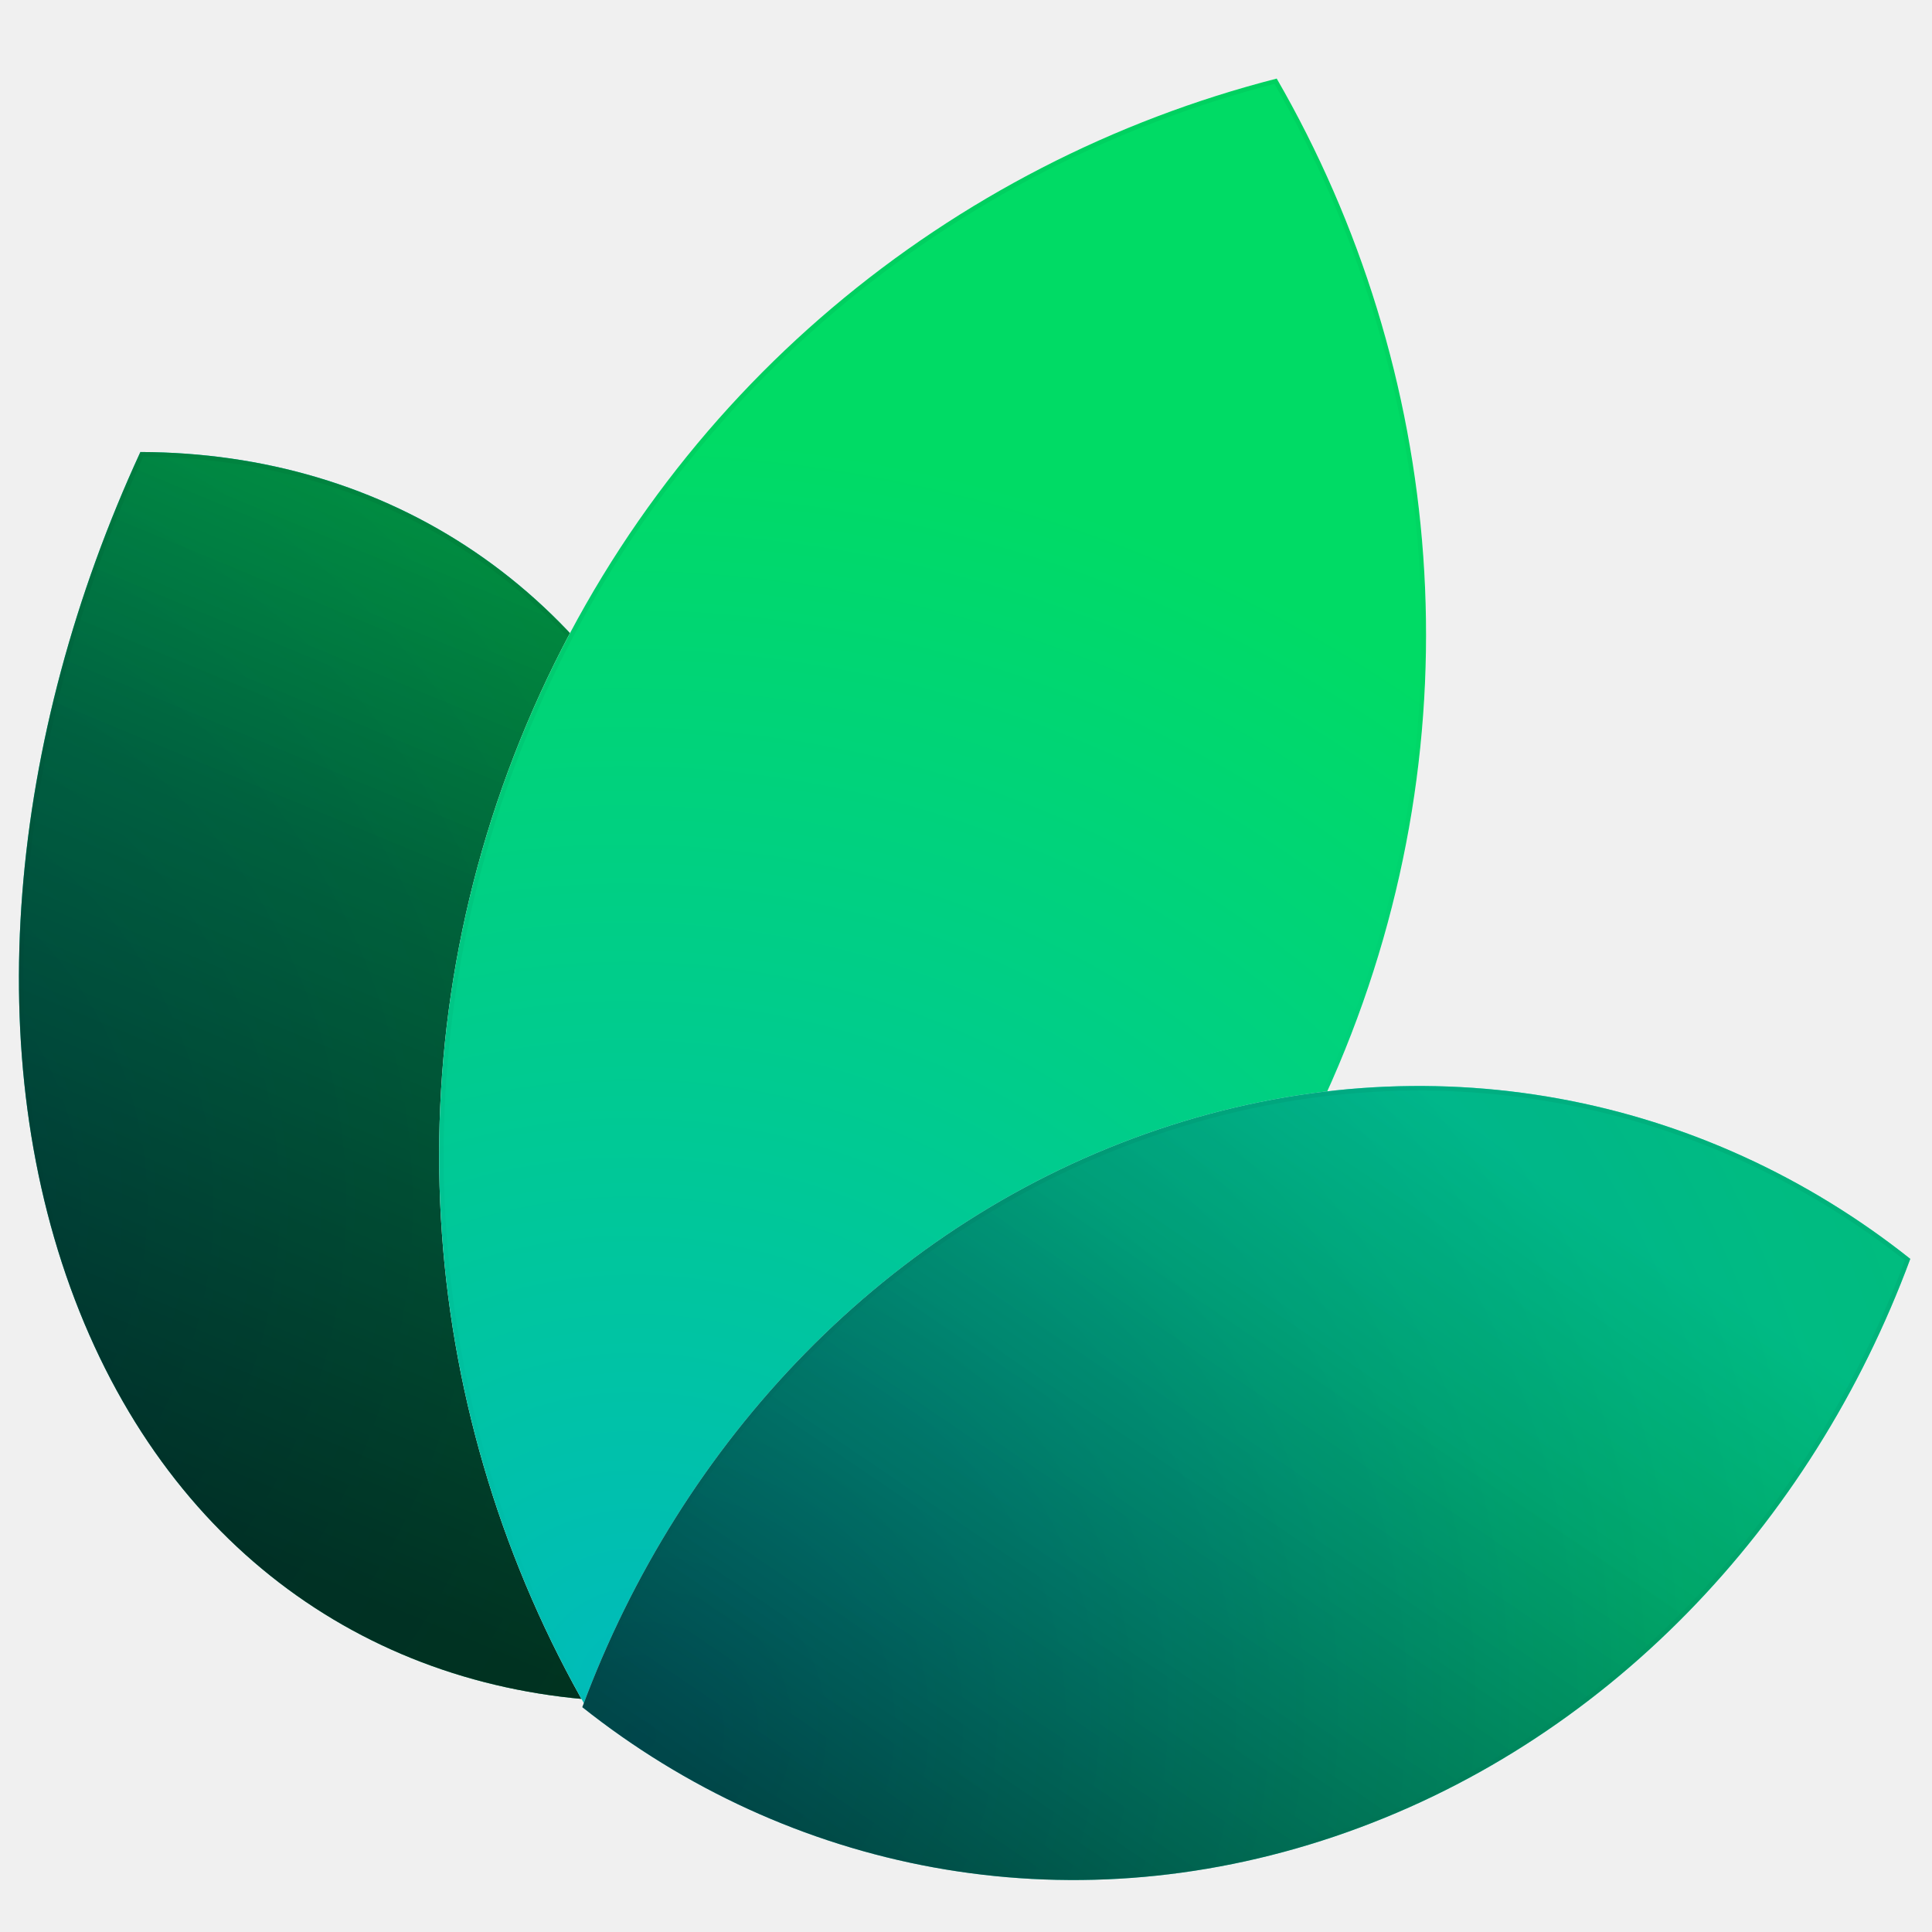
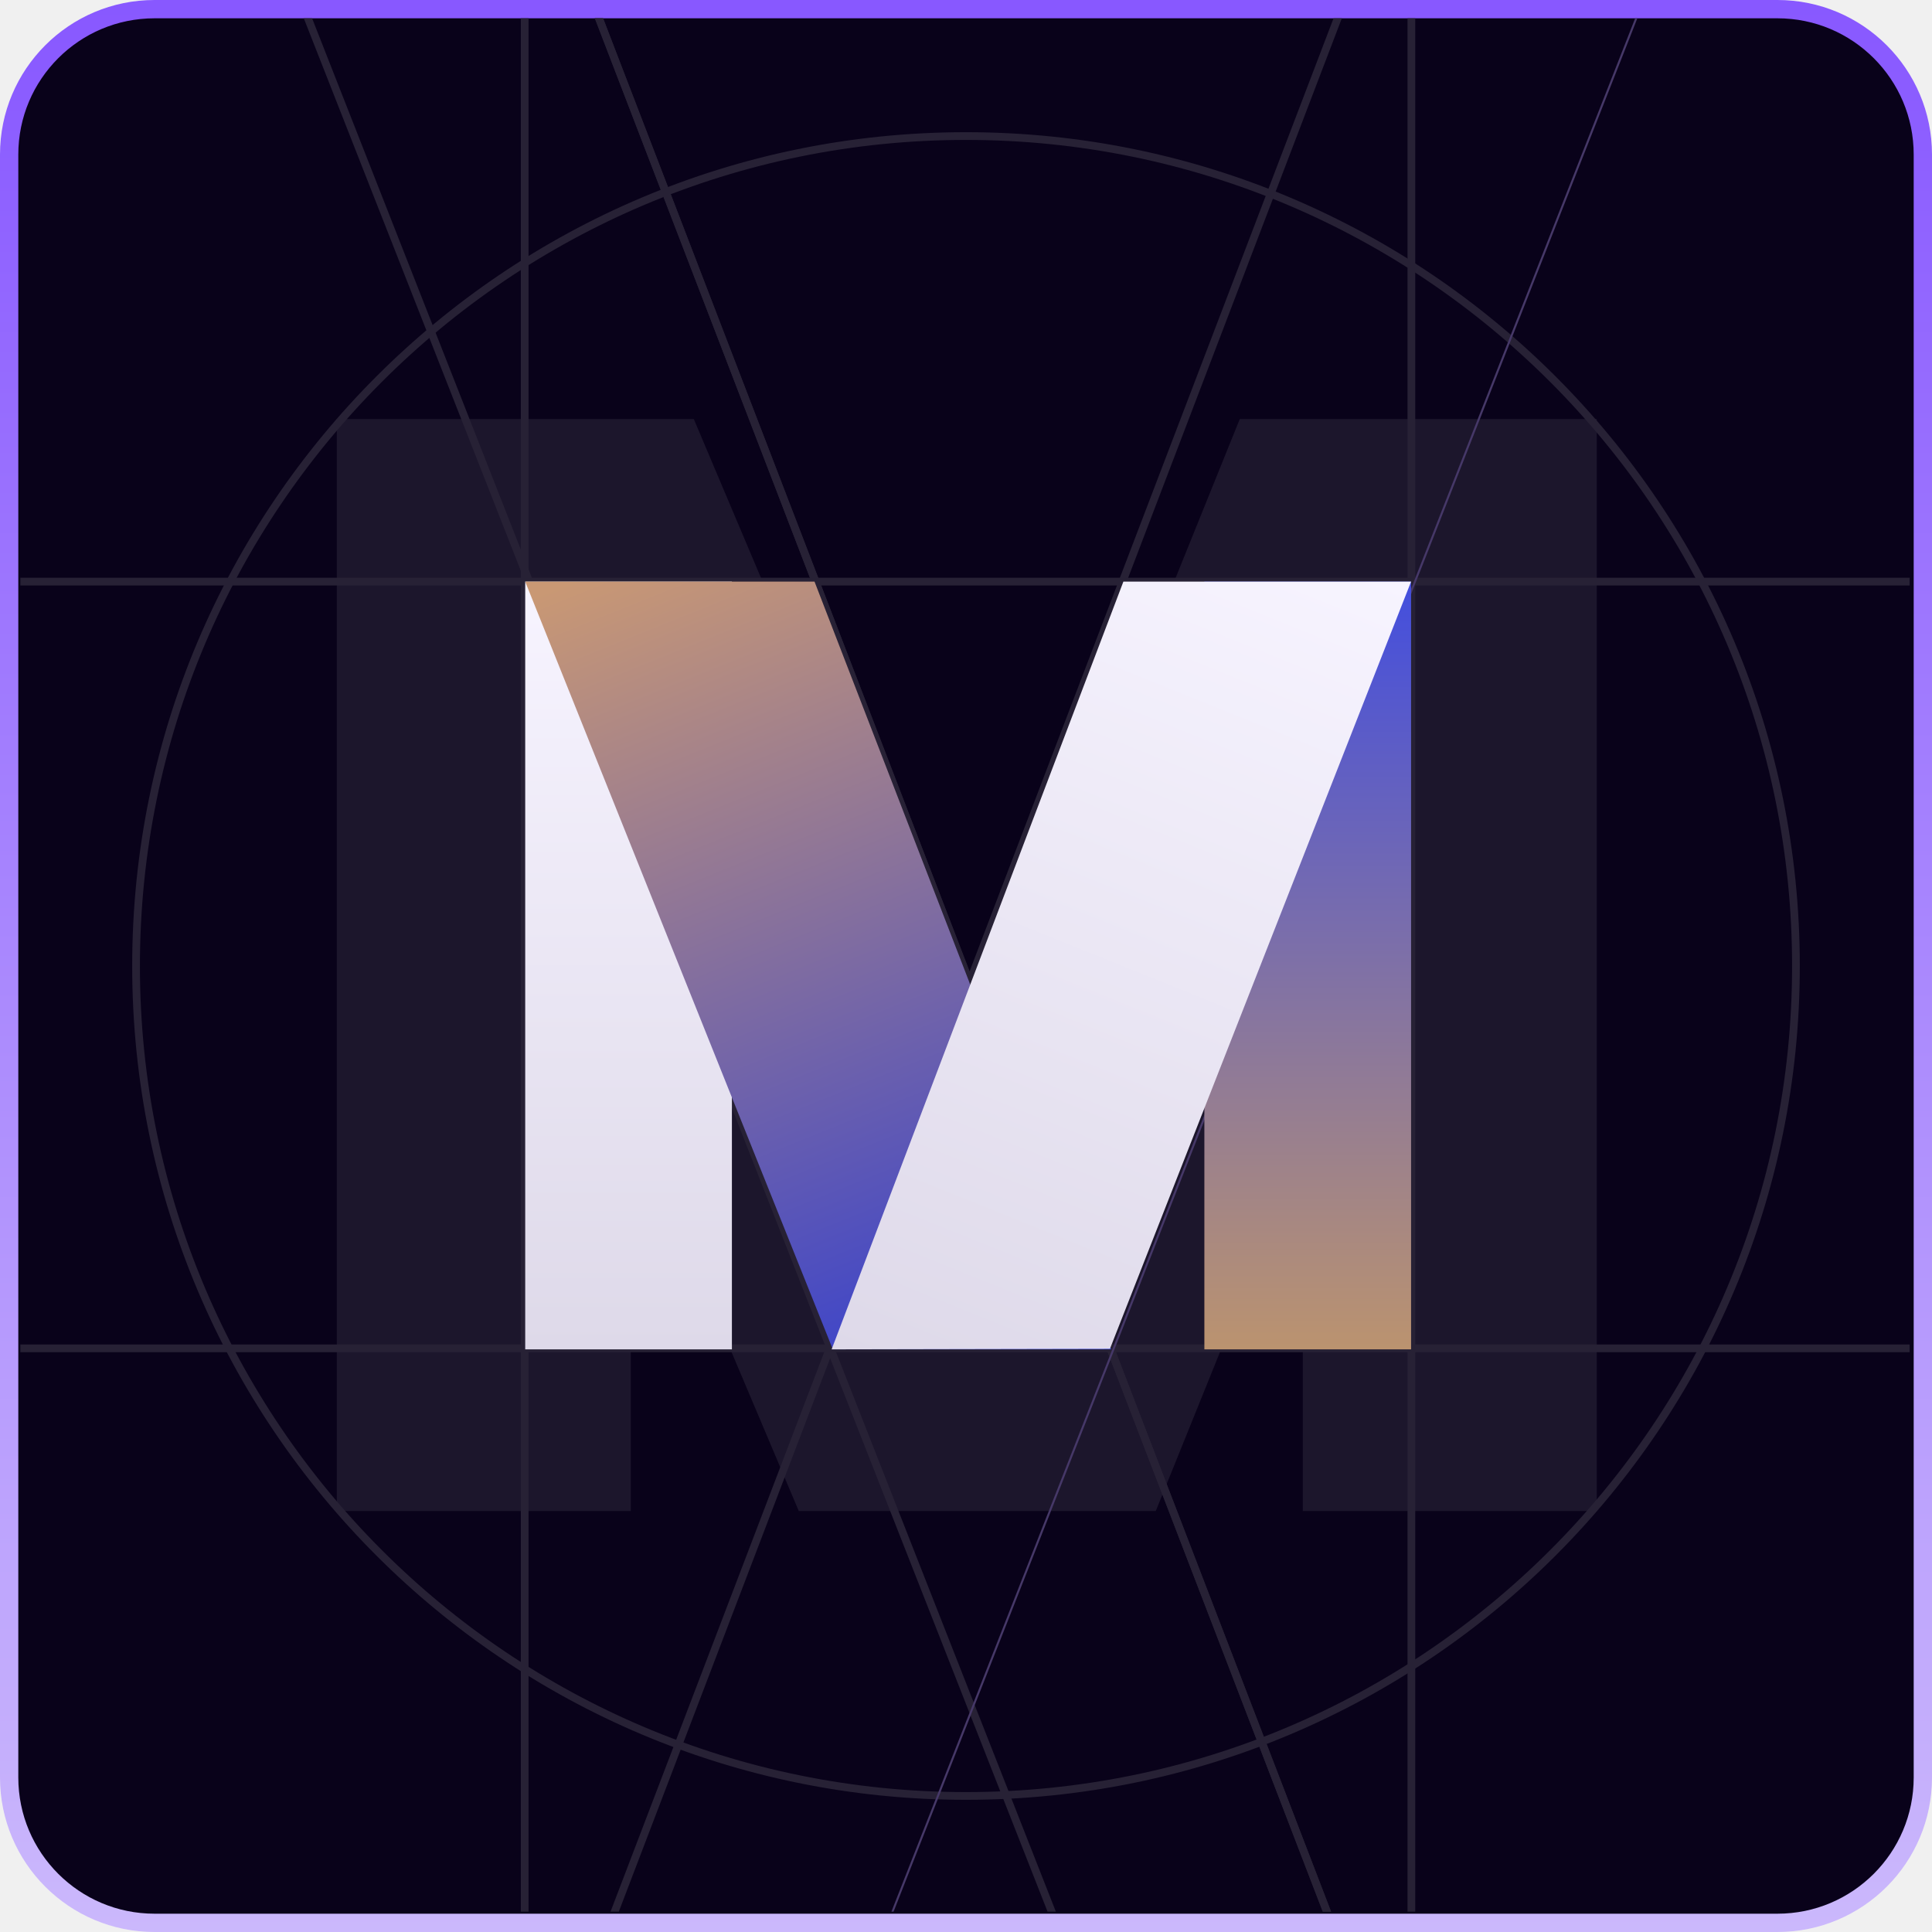
- <svg xmlns="http://www.w3.org/2000/svg" width="24" height="24" viewBox="0 0 24 24" fill="none">
-   <path d="M7.953 21.139C4.896 21.13 2.255 19.458 0.987 16.29C-0.28 13.121 0.109 9.163 1.744 5.615C4.801 5.624 7.442 7.296 8.71 10.465C9.977 13.633 9.588 17.591 7.953 21.139Z" fill="white" />
-   <path d="M7.953 21.139C4.896 21.13 2.255 19.458 0.987 16.29C-0.28 13.121 0.109 9.163 1.744 5.615C4.801 5.624 7.442 7.296 8.71 10.465C9.977 13.633 9.588 17.591 7.953 21.139Z" fill="url(#paint0_radial_101_2703)" />
-   <path d="M7.953 21.139C4.896 21.13 2.255 19.458 0.987 16.29C-0.28 13.121 0.109 9.163 1.744 5.615C4.801 5.624 7.442 7.296 8.71 10.465C9.977 13.633 9.588 17.591 7.953 21.139Z" fill="black" fill-opacity="0.5" style="mix-blend-mode:hard-light" />
-   <path d="M7.953 21.139C4.896 21.13 2.255 19.458 0.987 16.29C-0.28 13.121 0.109 9.163 1.744 5.615C4.801 5.624 7.442 7.296 8.71 10.465C9.977 13.633 9.588 17.591 7.953 21.139Z" fill="url(#paint1_linear_101_2703)" fill-opacity="0.5" style="mix-blend-mode:hard-light" />
-   <path d="M8.684 10.476C9.945 13.63 9.561 17.572 7.935 21.111C4.897 21.096 2.274 19.431 1.013 16.279C-0.248 13.124 0.136 9.182 1.762 5.643C4.8 5.659 7.423 7.324 8.684 10.476Z" stroke="url(#paint2_linear_101_2703)" stroke-opacity="0.05" stroke-width="0.056" />
-   <path d="M7.31 21.257C11.354 20.221 14.884 17.375 16.628 13.236C18.373 9.097 17.945 4.587 15.86 0.976C11.816 2.012 8.287 4.858 6.542 8.998C4.797 13.137 5.225 17.646 7.31 21.257Z" fill="white" />
-   <path d="M7.31 21.257C11.354 20.221 14.884 17.375 16.628 13.236C18.373 9.097 17.945 4.587 15.86 0.976C11.816 2.012 8.287 4.858 6.542 8.998C4.797 13.137 5.225 17.646 7.31 21.257Z" fill="url(#paint3_radial_101_2703)" />
-   <path d="M16.603 13.225C14.864 17.349 11.351 20.187 7.324 21.225C5.253 17.624 4.829 13.132 6.568 9.009C8.306 4.885 11.819 2.047 15.846 1.009C17.918 4.61 18.341 9.101 16.603 13.225Z" stroke="url(#paint4_linear_101_2703)" stroke-opacity="0.05" stroke-width="0.056" />
-   <path d="M7.234 21.207C9.789 23.237 13.21 23.951 16.577 22.814C19.944 21.677 22.506 18.945 23.73 15.638C21.175 13.608 17.754 12.894 14.387 14.031C11.02 15.168 8.458 17.901 7.234 21.207Z" fill="white" />
-   <path d="M7.234 21.207C9.789 23.237 13.21 23.951 16.577 22.814C19.944 21.677 22.506 18.945 23.73 15.638C21.175 13.608 17.754 12.894 14.387 14.031C11.02 15.168 8.458 17.901 7.234 21.207Z" fill="url(#paint5_radial_101_2703)" />
-   <path d="M7.234 21.207C9.789 23.237 13.21 23.951 16.577 22.814C19.944 21.677 22.506 18.945 23.73 15.638C21.175 13.608 17.754 12.894 14.387 14.031C11.02 15.168 8.458 17.901 7.234 21.207Z" fill="black" fill-opacity="0.2" style="mix-blend-mode:hard-light" />
-   <path d="M7.234 21.207C9.789 23.237 13.21 23.951 16.577 22.814C19.944 21.677 22.506 18.945 23.73 15.638C21.175 13.608 17.754 12.894 14.387 14.031C11.02 15.168 8.458 17.901 7.234 21.207Z" fill="url(#paint6_linear_101_2703)" fill-opacity="0.5" style="mix-blend-mode:hard-light" />
-   <path d="M16.568 22.787C13.218 23.918 9.814 23.212 7.267 21.198C8.492 17.907 11.044 15.189 14.396 14.058C17.747 12.927 21.15 13.633 23.697 15.648C22.472 18.938 19.92 21.656 16.568 22.787Z" stroke="url(#paint7_linear_101_2703)" stroke-opacity="0.05" stroke-width="0.056" />
+ <svg xmlns="http://www.w3.org/2000/svg" width="250" height="250" viewBox="0 0 250 250" fill="none">
+   <rect x="1.184" y="1.184" width="247.632" height="247.632" rx="18.816" fill="#09021A" stroke="url(#paint0_linear_638_4397)" stroke-width="2.368" />
+   <path fill-rule="evenodd" clip-rule="evenodd" d="M81.625 54.228L89.777 54.228L125.922 139.664L160.425 54.228L168.578 54.228H206.619H206.62V195.526H168.578V148.425L149.556 195.526H103.363L81.625 144.145V195.526H43.583V54.228H81.625Z" fill="white" fill-opacity="0.08" />
+   <circle cx="125" cy="125" r="107.395" stroke="#272135" />
+   <g clip-path="url(#clip0_638_4397)">
+     <path d="M67.895 -25.526C67.895 -19.333 67.895 177.405 67.895 275" stroke="#272135" />
+     <path d="M182.632 -25.526C182.632 -19.333 182.632 177.405 182.632 275" stroke="#272135" />
+     <path d="M-23.421 75.263H273.421" stroke="#272135" />
+     <path d="M-25 174.474H271.843" stroke="#272135" />
+     <path d="M183.948 -26.053L68.685 275.79" stroke="#272135" />
+     <path d="M66.579 -26.053L182.632 275.79" stroke="#272135" />
+     <path d="M66.579 -26.053L182.632 275.79" stroke="#272135" />
+     <path d="M28.684 -26.053L146.842 274.737" stroke="#272135" />
+     <path d="M222.895 -26.053L104.737 274.737" stroke="#463868" stroke-width="0.263" />
+   </g>
+   <rect x="67.962" y="75.262" width="26.747" height="99.345" fill="url(#paint1_linear_638_4397)" />
+   <path d="M67.962 75.262L105.4 75.262L143.785 174.607L107.769 174.607L67.962 75.262Z" fill="url(#paint2_linear_638_4397)" />
+   <rect x="155.845" y="75.262" width="26.747" height="99.345" fill="url(#paint3_linear_638_4397)" />
+   <path d="M182.591 75.262L145.365 75.262L107.611 174.607L143.627 174.535L182.591 75.262Z" fill="url(#paint4_linear_638_4397)" />
  <defs>
-     <radialGradient id="paint0_radial_101_2703" cx="0" cy="0" r="1" gradientUnits="userSpaceOnUse" gradientTransform="translate(-3.00503 15.023) rotate(-10.029) scale(17.9572 17.784)">
-       <stop stop-color="#00B0BB" />
-       <stop offset="1" stop-color="#00DB65" />
-     </radialGradient>
-     <linearGradient id="paint1_linear_101_2703" x1="7.39" y1="4.813" x2="1.63" y2="18.689" gradientUnits="userSpaceOnUse">
-       <stop stop-color="#18E299" />
-       <stop offset="1" />
+     <linearGradient id="paint0_linear_638_4397" x1="125" y1="0" x2="125" y2="250" gradientUnits="userSpaceOnUse">
+       <stop stop-color="#8858FF" />
+       <stop offset="1" stop-color="#CBB8FC" />
    </linearGradient>
-     <linearGradient id="paint2_linear_101_2703" x1="7.948" y1="8.016" x2="1.761" y2="18.746" gradientUnits="userSpaceOnUse">
-       <stop />
-       <stop offset="1" stop-opacity="0" />
+     <linearGradient id="paint1_linear_638_4397" x1="81.336" y1="75.262" x2="81.336" y2="174.607" gradientUnits="userSpaceOnUse">
+       <stop stop-color="#F7F4FF" />
+       <stop offset="1" stop-color="#DED9E9" />
    </linearGradient>
-     <radialGradient id="paint3_radial_101_2703" cx="0" cy="0" r="1" gradientUnits="userSpaceOnUse" gradientTransform="translate(8.11404 20.8822) rotate(-75.7542) scale(21.6246 23.7772)">
-       <stop stop-color="#00BBBB" />
-       <stop offset="0.713" stop-color="#00DB65" />
-     </radialGradient>
-     <linearGradient id="paint4_linear_101_2703" x1="7.602" y1="5.871" x2="15.556" y2="16.372" gradientUnits="userSpaceOnUse">
-       <stop />
-       <stop offset="1" stop-opacity="0" />
+     <linearGradient id="paint2_linear_638_4397" x1="85.001" y1="70.707" x2="128.499" y2="178.696" gradientUnits="userSpaceOnUse">
+       <stop stop-color="#C99874" />
+       <stop offset="1" stop-color="#323ED0" />
    </linearGradient>
-     <radialGradient id="paint5_radial_101_2703" cx="0" cy="0" r="1" gradientUnits="userSpaceOnUse" gradientTransform="translate(7.84537 21.5181) rotate(-20.3525) scale(18.5603 17.32)">
-       <stop stop-color="#00B0BB" />
-       <stop offset="1" stop-color="#00DB65" />
-     </radialGradient>
-     <linearGradient id="paint6_linear_101_2703" x1="16.808" y1="13.007" x2="10.041" y2="22.994" gradientUnits="userSpaceOnUse">
-       <stop stop-color="#00B1BC" />
-       <stop offset="1" />
+     <linearGradient id="paint3_linear_638_4397" x1="169.218" y1="75.262" x2="169.218" y2="174.607" gradientUnits="userSpaceOnUse">
+       <stop stop-color="#434EDE" />
+       <stop offset="1" stop-color="#BB936F" />
    </linearGradient>
-     <linearGradient id="paint7_linear_101_2703" x1="16.808" y1="13.007" x2="14.169" y2="23.841" gradientUnits="userSpaceOnUse">
-       <stop />
-       <stop offset="1" stop-opacity="0" />
+     <linearGradient id="paint4_linear_638_4397" x1="166.648" y1="68.84" x2="121.751" y2="180.302" gradientUnits="userSpaceOnUse">
+       <stop stop-color="#F7F4FF" />
+       <stop offset="1" stop-color="#DED9E9" />
    </linearGradient>
+     <clipPath id="clip0_638_4397">
+       <rect width="244.474" height="245" fill="white" transform="translate(2.63184 2.36841)" />
+     </clipPath>
  </defs>
</svg>
